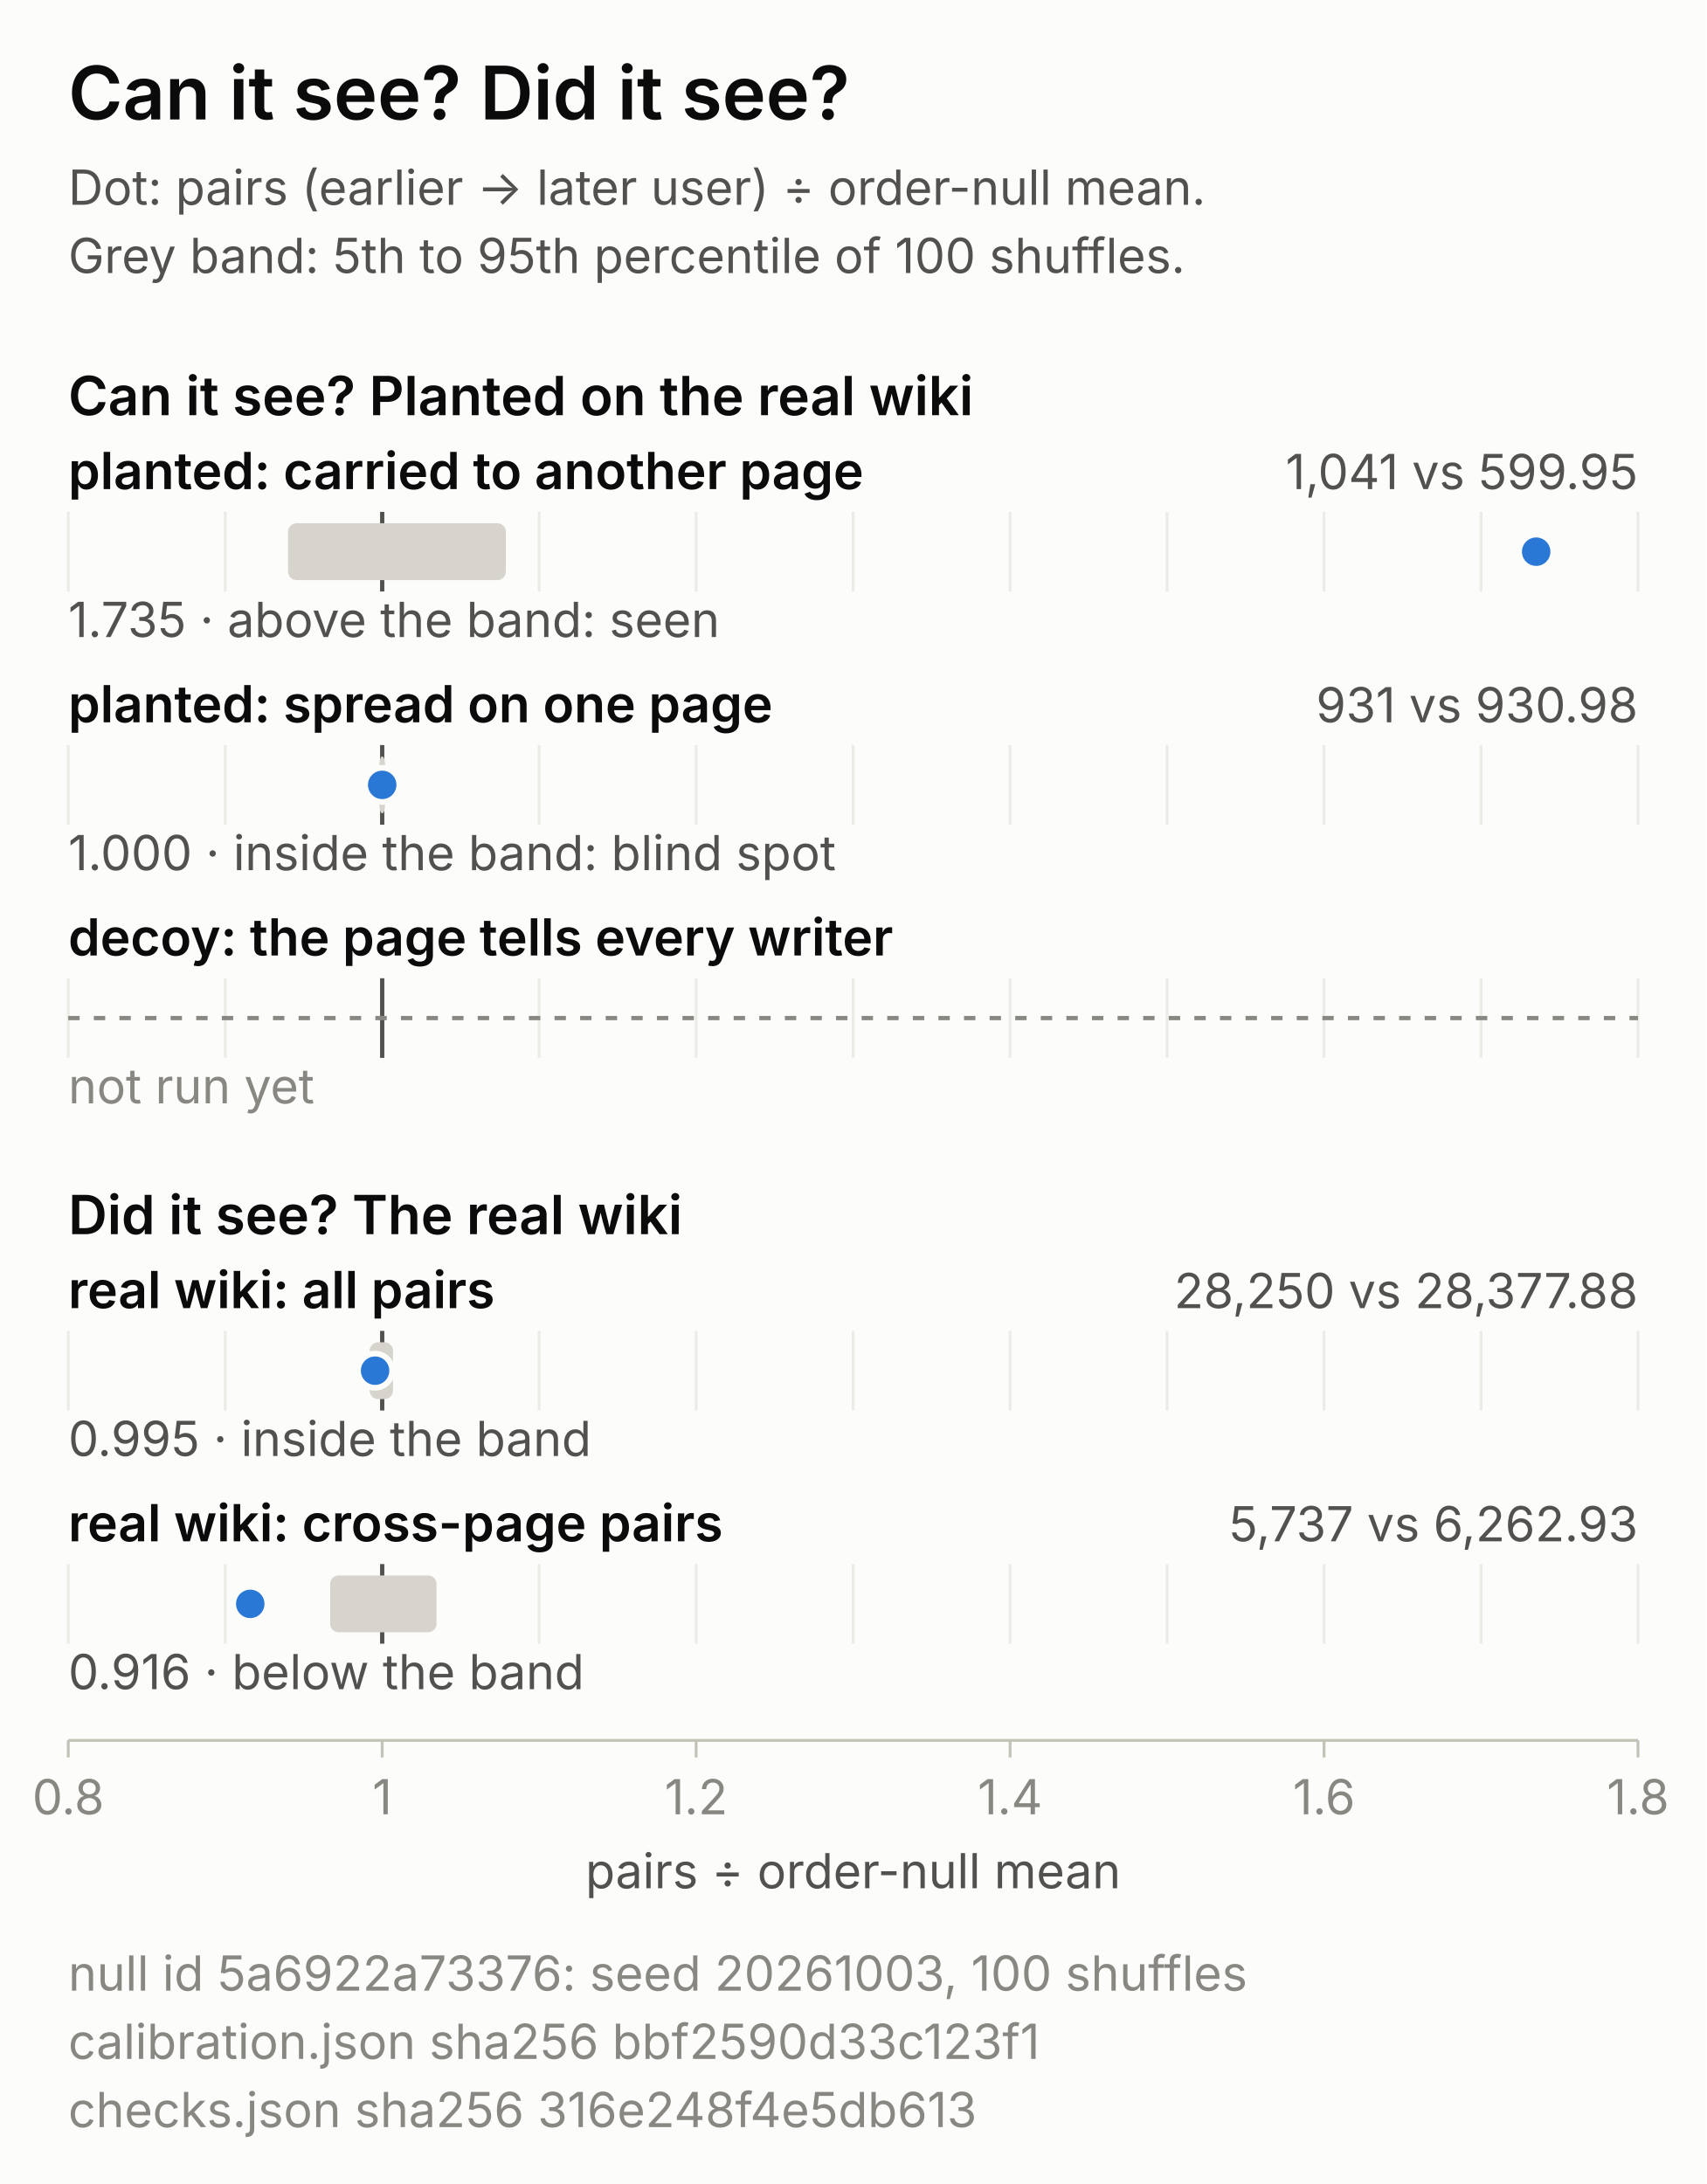
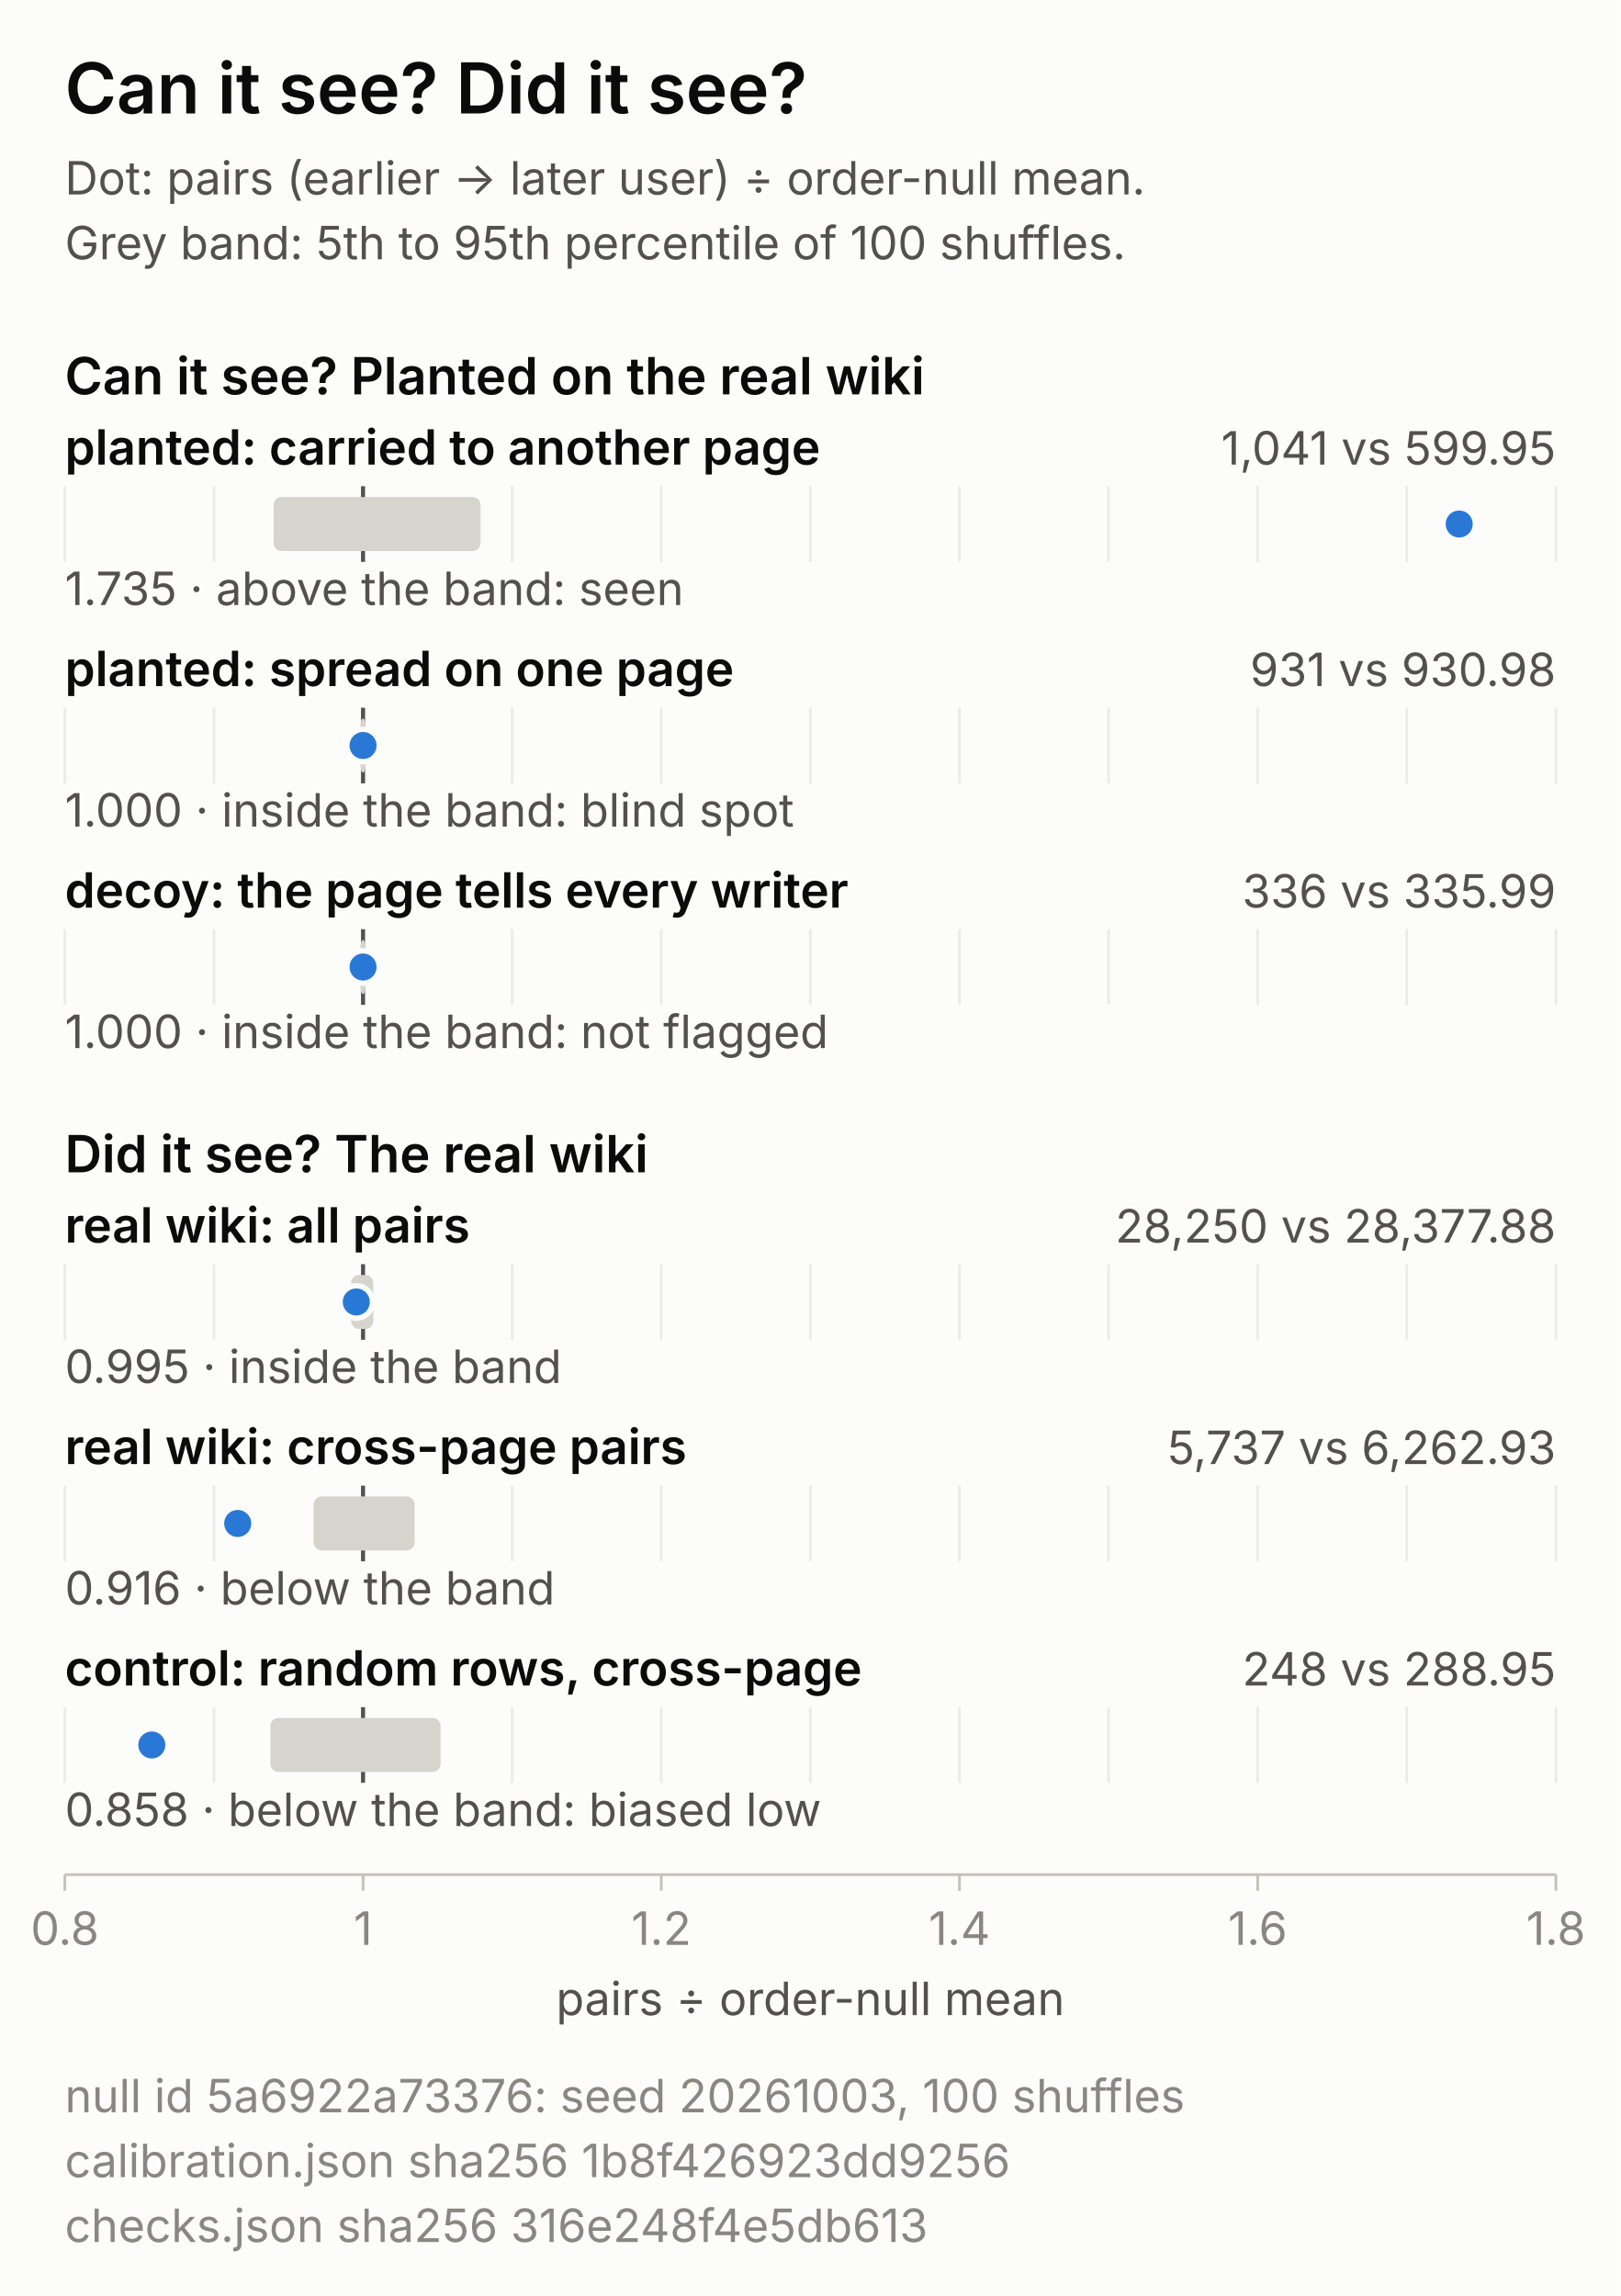
- <svg xmlns="http://www.w3.org/2000/svg" width="600" height="768" viewBox="0 0 600 768" role="img" aria-labelledby="cis-title-el" font-family="system-ui, -apple-system, Segoe UI, sans-serif">
-   <rect width="600" height="768" fill="#fcfcfb" />
+ <svg xmlns="http://www.w3.org/2000/svg" width="600" height="850" viewBox="0 0 600 850" role="img" aria-labelledby="cis-title-el" font-family="system-ui, -apple-system, Segoe UI, sans-serif">
+   <rect width="600" height="850" fill="#fcfcfb" />
  <text x="24" y="42" font-size="26" fill="#0b0b0b" font-weight="600" class="cis-title" id="cis-title">Can it see? Did it see?</text>
  <text x="24" y="72" font-size="17" fill="#52514e" class="cis-sub">Dot: pairs (earlier → later user) ÷ order-null mean.</text>
  <text x="24" y="96" font-size="17" fill="#52514e" class="cis-sub">Grey band: 5th to 95th percentile of 100 shuffles.</text>
  <text x="24" y="146" font-size="19" fill="#0b0b0b" font-weight="600" class="cis-section">Can it see? Planted on the real wiki</text>
  <g class="cis-row" id="cis-row-carry" data-row="carry" data-source="calibration.json" data-path="planted.carry.all_links" data-null="order:agent_day:lag0:default:seed20261003:n100" data-status="drawn" data-role="contact" data-observed="1041" data-mean="599.95" data-p05="564.0" data-p95="647.2">
    <text x="24" y="172" font-size="18" fill="#0b0b0b" font-weight="600" class="cis-label">planted: carried to another page</text>
    <line x1="24" y1="180" x2="24" y2="208" stroke="#ecebe6" stroke-width="1" />
    <line x1="79.2" y1="180" x2="79.2" y2="208" stroke="#ecebe6" stroke-width="1" />
    <line x1="134.4" y1="180" x2="134.4" y2="208" stroke="#52514e" stroke-width="1.5" />
    <line x1="189.6" y1="180" x2="189.6" y2="208" stroke="#ecebe6" stroke-width="1" />
    <line x1="244.8" y1="180" x2="244.8" y2="208" stroke="#ecebe6" stroke-width="1" />
    <line x1="300" y1="180" x2="300" y2="208" stroke="#ecebe6" stroke-width="1" />
    <line x1="355.2" y1="180" x2="355.2" y2="208" stroke="#ecebe6" stroke-width="1" />
    <line x1="410.4" y1="180" x2="410.4" y2="208" stroke="#ecebe6" stroke-width="1" />
    <line x1="465.6" y1="180" x2="465.6" y2="208" stroke="#ecebe6" stroke-width="1" />
    <line x1="520.8" y1="180" x2="520.8" y2="208" stroke="#ecebe6" stroke-width="1" />
    <line x1="576" y1="180" x2="576" y2="208" stroke="#ecebe6" stroke-width="1" />
    <rect class="cis-band" x="101.3" y="184" width="76.6" height="20" rx="3" fill="#d6d4cc" />
    <circle class="cis-dot" cx="540.2" cy="194" r="6" fill="#2a78d6" stroke="#fcfcfb" stroke-width="2" />
    <text x="576" y="172" font-size="17" fill="#52514e" text-anchor="end" class="cis-value">1,041 vs 599.95</text>
    <text x="24" y="224" font-size="17" fill="#52514e" class="cis-where">1.735 · above the band: seen</text>
  </g>
  <g class="cis-row" id="cis-row-same_page" data-row="same_page" data-source="calibration.json" data-path="planted.contagion.all_links" data-null="order:agent_day:lag0:default:seed20261003:n100" data-status="drawn" data-role="contact" data-observed="931" data-mean="930.98" data-p05="931.0" data-p95="931.0">
    <text x="24" y="254" font-size="18" fill="#0b0b0b" font-weight="600" class="cis-label">planted: spread on one page</text>
    <line x1="24" y1="262" x2="24" y2="290" stroke="#ecebe6" stroke-width="1" />
    <line x1="79.2" y1="262" x2="79.2" y2="290" stroke="#ecebe6" stroke-width="1" />
    <line x1="134.4" y1="262" x2="134.4" y2="290" stroke="#52514e" stroke-width="1.5" />
    <line x1="189.6" y1="262" x2="189.6" y2="290" stroke="#ecebe6" stroke-width="1" />
    <line x1="244.8" y1="262" x2="244.8" y2="290" stroke="#ecebe6" stroke-width="1" />
    <line x1="300" y1="262" x2="300" y2="290" stroke="#ecebe6" stroke-width="1" />
    <line x1="355.2" y1="262" x2="355.2" y2="290" stroke="#ecebe6" stroke-width="1" />
    <line x1="410.4" y1="262" x2="410.4" y2="290" stroke="#ecebe6" stroke-width="1" />
    <line x1="465.6" y1="262" x2="465.6" y2="290" stroke="#ecebe6" stroke-width="1" />
    <line x1="520.8" y1="262" x2="520.8" y2="290" stroke="#ecebe6" stroke-width="1" />
    <line x1="576" y1="262" x2="576" y2="290" stroke="#ecebe6" stroke-width="1" />
    <rect class="cis-band" x="133.4" y="266" width="2" height="20" rx="3" fill="#d6d4cc" />
    <circle class="cis-dot" cx="134.4" cy="276" r="6" fill="#2a78d6" stroke="#fcfcfb" stroke-width="2" />
    <text x="576" y="254" font-size="17" fill="#52514e" text-anchor="end" class="cis-value">931 vs 930.98</text>
    <text x="24" y="306" font-size="17" fill="#52514e" class="cis-where">1.000 · inside the band: blind spot</text>
  </g>
-   <g class="cis-row" id="cis-row-page_instruction" data-row="page_instruction" data-source="calibration.json" data-path="planted.page_instruction.all_links" data-null="order:agent_day:lag0:default:seed20261003:n100" data-status="pending">
+   <g class="cis-row" id="cis-row-page_instruction" data-row="page_instruction" data-source="calibration.json" data-path="planted.page_instruction.all_links" data-null="order:agent_day:lag0:default:seed20261003:n100" data-status="drawn" data-role="decoy" data-observed="336" data-mean="335.99" data-p05="336.0" data-p95="336.0">
    <text x="24" y="336" font-size="18" fill="#0b0b0b" font-weight="600" class="cis-label">decoy: the page tells every writer</text>
    <line x1="24" y1="344" x2="24" y2="372" stroke="#ecebe6" stroke-width="1" />
    <line x1="79.2" y1="344" x2="79.2" y2="372" stroke="#ecebe6" stroke-width="1" />
    <line x1="134.4" y1="344" x2="134.4" y2="372" stroke="#52514e" stroke-width="1.5" />
    <line x1="189.6" y1="344" x2="189.6" y2="372" stroke="#ecebe6" stroke-width="1" />
    <line x1="244.8" y1="344" x2="244.8" y2="372" stroke="#ecebe6" stroke-width="1" />
    <line x1="300" y1="344" x2="300" y2="372" stroke="#ecebe6" stroke-width="1" />
    <line x1="355.2" y1="344" x2="355.2" y2="372" stroke="#ecebe6" stroke-width="1" />
    <line x1="410.4" y1="344" x2="410.4" y2="372" stroke="#ecebe6" stroke-width="1" />
    <line x1="465.6" y1="344" x2="465.6" y2="372" stroke="#ecebe6" stroke-width="1" />
    <line x1="520.8" y1="344" x2="520.8" y2="372" stroke="#ecebe6" stroke-width="1" />
    <line x1="576" y1="344" x2="576" y2="372" stroke="#ecebe6" stroke-width="1" />
-     <line x1="24" y1="358" x2="576" y2="358" stroke="#898781" stroke-width="1.5" stroke-dasharray="4 5" />
-     <text x="24" y="388" font-size="17" fill="#898781" class="cis-where">not run yet</text>
+     <rect class="cis-band" x="133.4" y="348" width="2" height="20" rx="3" fill="#d6d4cc" />
+     <circle class="cis-dot" cx="134.4" cy="358" r="6" fill="#2a78d6" stroke="#fcfcfb" stroke-width="2" />
+     <text x="576" y="336" font-size="17" fill="#52514e" text-anchor="end" class="cis-value">336 vs 335.99</text>
+     <text x="24" y="388" font-size="17" fill="#52514e" class="cis-where">1.000 · inside the band: not flagged</text>
  </g>
  <text x="24" y="434" font-size="19" fill="#0b0b0b" font-weight="600" class="cis-section">Did it see? The real wiki</text>
  <g class="cis-row" id="cis-row-real_all" data-row="real_all" data-source="checks.json" data-path="order_null.links_named" data-null="order:agent_day:lag0:default:seed20261003:n100" data-status="drawn" data-role="real" data-observed="28250" data-mean="28377.88" data-p05="28153.0" data-p95="28574.35">
    <text x="24" y="460" font-size="18" fill="#0b0b0b" font-weight="600" class="cis-label">real wiki: all pairs</text>
    <line x1="24" y1="468" x2="24" y2="496" stroke="#ecebe6" stroke-width="1" />
    <line x1="79.2" y1="468" x2="79.2" y2="496" stroke="#ecebe6" stroke-width="1" />
    <line x1="134.4" y1="468" x2="134.4" y2="496" stroke="#52514e" stroke-width="1.5" />
    <line x1="189.6" y1="468" x2="189.6" y2="496" stroke="#ecebe6" stroke-width="1" />
    <line x1="244.8" y1="468" x2="244.8" y2="496" stroke="#ecebe6" stroke-width="1" />
    <line x1="300" y1="468" x2="300" y2="496" stroke="#ecebe6" stroke-width="1" />
    <line x1="355.2" y1="468" x2="355.2" y2="496" stroke="#ecebe6" stroke-width="1" />
    <line x1="410.4" y1="468" x2="410.4" y2="496" stroke="#ecebe6" stroke-width="1" />
    <line x1="465.6" y1="468" x2="465.6" y2="496" stroke="#ecebe6" stroke-width="1" />
    <line x1="520.8" y1="468" x2="520.8" y2="496" stroke="#ecebe6" stroke-width="1" />
    <line x1="576" y1="468" x2="576" y2="496" stroke="#ecebe6" stroke-width="1" />
    <rect class="cis-band" x="130" y="472" width="8.2" height="20" rx="3" fill="#d6d4cc" />
    <circle class="cis-dot" cx="131.9" cy="482" r="6" fill="#2a78d6" stroke="#fcfcfb" stroke-width="2" />
    <text x="576" y="460" font-size="17" fill="#52514e" text-anchor="end" class="cis-value">28,250 vs 28,377.88</text>
    <text x="24" y="512" font-size="17" fill="#52514e" class="cis-where">0.995 · inside the band</text>
  </g>
  <g class="cis-row" id="cis-row-real_cross" data-row="real_cross" data-source="calibration.json" data-path="real.cross_page" data-null="order:agent_day:lag0:default:seed20261003:n100" data-status="drawn" data-role="real" data-observed="5737" data-mean="6262.93" data-p05="6055.75" data-p95="6480.2">
    <text x="24" y="542" font-size="18" fill="#0b0b0b" font-weight="600" class="cis-label">real wiki: cross-page pairs</text>
    <line x1="24" y1="550" x2="24" y2="578" stroke="#ecebe6" stroke-width="1" />
    <line x1="79.2" y1="550" x2="79.2" y2="578" stroke="#ecebe6" stroke-width="1" />
    <line x1="134.4" y1="550" x2="134.4" y2="578" stroke="#52514e" stroke-width="1.5" />
    <line x1="189.6" y1="550" x2="189.6" y2="578" stroke="#ecebe6" stroke-width="1" />
    <line x1="244.8" y1="550" x2="244.8" y2="578" stroke="#ecebe6" stroke-width="1" />
    <line x1="300" y1="550" x2="300" y2="578" stroke="#ecebe6" stroke-width="1" />
    <line x1="355.2" y1="550" x2="355.2" y2="578" stroke="#ecebe6" stroke-width="1" />
    <line x1="410.4" y1="550" x2="410.4" y2="578" stroke="#ecebe6" stroke-width="1" />
    <line x1="465.6" y1="550" x2="465.6" y2="578" stroke="#ecebe6" stroke-width="1" />
    <line x1="520.8" y1="550" x2="520.8" y2="578" stroke="#ecebe6" stroke-width="1" />
    <line x1="576" y1="550" x2="576" y2="578" stroke="#ecebe6" stroke-width="1" />
    <rect class="cis-band" x="116.1" y="554" width="37.4" height="20" rx="3" fill="#d6d4cc" />
    <circle class="cis-dot" cx="88" cy="564" r="6" fill="#2a78d6" stroke="#fcfcfb" stroke-width="2" />
    <text x="576" y="542" font-size="17" fill="#52514e" text-anchor="end" class="cis-value">5,737 vs 6,262.93</text>
    <text x="24" y="594" font-size="17" fill="#52514e" class="cis-where">0.916 · below the band</text>
  </g>
+   <g class="cis-row" id="cis-row-random_cross" data-row="random_cross" data-source="calibration.json" data-path="controls.random_400.cross_page" data-null="order:agent_day:lag0:default:seed20261003:n100" data-status="drawn" data-role="control" data-observed="248" data-mean="288.95" data-p05="271.0" data-p95="304.0">
+     <text x="24" y="624" font-size="18" fill="#0b0b0b" font-weight="600" class="cis-label">control: random rows, cross-page</text>
+     <line x1="24" y1="632" x2="24" y2="660" stroke="#ecebe6" stroke-width="1" />
+     <line x1="79.2" y1="632" x2="79.2" y2="660" stroke="#ecebe6" stroke-width="1" />
+     <line x1="134.4" y1="632" x2="134.4" y2="660" stroke="#52514e" stroke-width="1.5" />
+     <line x1="189.6" y1="632" x2="189.6" y2="660" stroke="#ecebe6" stroke-width="1" />
+     <line x1="244.8" y1="632" x2="244.8" y2="660" stroke="#ecebe6" stroke-width="1" />
+     <line x1="300" y1="632" x2="300" y2="660" stroke="#ecebe6" stroke-width="1" />
+     <line x1="355.2" y1="632" x2="355.2" y2="660" stroke="#ecebe6" stroke-width="1" />
+     <line x1="410.4" y1="632" x2="410.4" y2="660" stroke="#ecebe6" stroke-width="1" />
+     <line x1="465.6" y1="632" x2="465.6" y2="660" stroke="#ecebe6" stroke-width="1" />
+     <line x1="520.8" y1="632" x2="520.8" y2="660" stroke="#ecebe6" stroke-width="1" />
+     <line x1="576" y1="632" x2="576" y2="660" stroke="#ecebe6" stroke-width="1" />
+     <rect class="cis-band" x="100.1" y="636" width="63" height="20" rx="3" fill="#d6d4cc" />
+     <circle class="cis-dot" cx="56.2" cy="646" r="6" fill="#2a78d6" stroke="#fcfcfb" stroke-width="2" />
+     <text x="576" y="624" font-size="17" fill="#52514e" text-anchor="end" class="cis-value">248 vs 288.95</text>
+     <text x="24" y="676" font-size="17" fill="#52514e" class="cis-where">0.858 · below the band: biased low</text>
+   </g>
  <g class="cis-axis" data-lo="0.8" data-hi="1.8" data-x0="24" data-x1="576">
-     <line x1="24" y1="612" x2="576" y2="612" stroke="#c3c2b7" stroke-width="1" />
-     <line class="cis-tick" data-v="0.8" x1="24" y1="612" x2="24" y2="618" stroke="#c3c2b7" stroke-width="1" />
-     <text x="24" y="638" font-size="17" fill="#898781" text-anchor="middle" class="cis-tick-label">0.8</text>
-     <line class="cis-tick" data-v="1" x1="134.4" y1="612" x2="134.4" y2="618" stroke="#c3c2b7" stroke-width="1" />
-     <text x="134.4" y="638" font-size="17" fill="#898781" text-anchor="middle" class="cis-tick-label">1</text>
-     <line class="cis-tick" data-v="1.2" x1="244.8" y1="612" x2="244.8" y2="618" stroke="#c3c2b7" stroke-width="1" />
-     <text x="244.8" y="638" font-size="17" fill="#898781" text-anchor="middle" class="cis-tick-label">1.2</text>
-     <line class="cis-tick" data-v="1.4" x1="355.2" y1="612" x2="355.2" y2="618" stroke="#c3c2b7" stroke-width="1" />
-     <text x="355.2" y="638" font-size="17" fill="#898781" text-anchor="middle" class="cis-tick-label">1.4</text>
-     <line class="cis-tick" data-v="1.6" x1="465.6" y1="612" x2="465.6" y2="618" stroke="#c3c2b7" stroke-width="1" />
-     <text x="465.6" y="638" font-size="17" fill="#898781" text-anchor="middle" class="cis-tick-label">1.6</text>
-     <line class="cis-tick" data-v="1.8" x1="576" y1="612" x2="576" y2="618" stroke="#c3c2b7" stroke-width="1" />
-     <text x="576" y="638" font-size="17" fill="#898781" text-anchor="middle" class="cis-tick-label">1.8</text>
+     <line x1="24" y1="694" x2="576" y2="694" stroke="#c3c2b7" stroke-width="1" />
+     <line class="cis-tick" data-v="0.8" x1="24" y1="694" x2="24" y2="700" stroke="#c3c2b7" stroke-width="1" />
+     <text x="24" y="720" font-size="17" fill="#898781" text-anchor="middle" class="cis-tick-label">0.8</text>
+     <line class="cis-tick" data-v="1" x1="134.4" y1="694" x2="134.4" y2="700" stroke="#c3c2b7" stroke-width="1" />
+     <text x="134.4" y="720" font-size="17" fill="#898781" text-anchor="middle" class="cis-tick-label">1</text>
+     <line class="cis-tick" data-v="1.2" x1="244.8" y1="694" x2="244.8" y2="700" stroke="#c3c2b7" stroke-width="1" />
+     <text x="244.8" y="720" font-size="17" fill="#898781" text-anchor="middle" class="cis-tick-label">1.2</text>
+     <line class="cis-tick" data-v="1.4" x1="355.2" y1="694" x2="355.2" y2="700" stroke="#c3c2b7" stroke-width="1" />
+     <text x="355.2" y="720" font-size="17" fill="#898781" text-anchor="middle" class="cis-tick-label">1.4</text>
+     <line class="cis-tick" data-v="1.6" x1="465.6" y1="694" x2="465.6" y2="700" stroke="#c3c2b7" stroke-width="1" />
+     <text x="465.6" y="720" font-size="17" fill="#898781" text-anchor="middle" class="cis-tick-label">1.6</text>
+     <line class="cis-tick" data-v="1.8" x1="576" y1="694" x2="576" y2="700" stroke="#c3c2b7" stroke-width="1" />
+     <text x="576" y="720" font-size="17" fill="#898781" text-anchor="middle" class="cis-tick-label">1.8</text>
  </g>
-   <text x="300" y="664" font-size="17" fill="#52514e" text-anchor="middle" class="cis-x-label" id="cis-x-label">pairs ÷ order-null mean</text>
-   <text x="24" y="700" font-size="17" fill="#898781" class="cis-null-id">null id 5a6922a73376: seed 20261003, 100 shuffles</text>
-   <text x="24" y="724" font-size="17" fill="#898781" class="cis-hash">calibration.json sha256 bbf2590d33c123f1</text>
-   <text x="24" y="748" font-size="17" fill="#898781" class="cis-hash">checks.json sha256 316e248f4e5db613</text>
+   <text x="300" y="746" font-size="17" fill="#52514e" text-anchor="middle" class="cis-x-label" id="cis-x-label">pairs ÷ order-null mean</text>
+   <text x="24" y="782" font-size="17" fill="#898781" class="cis-null-id">null id 5a6922a73376: seed 20261003, 100 shuffles</text>
+   <text x="24" y="806" font-size="17" fill="#898781" class="cis-hash">calibration.json sha256 1b8f426923dd9256</text>
+   <text x="24" y="830" font-size="17" fill="#898781" class="cis-hash">checks.json sha256 316e248f4e5db613</text>
</svg>
